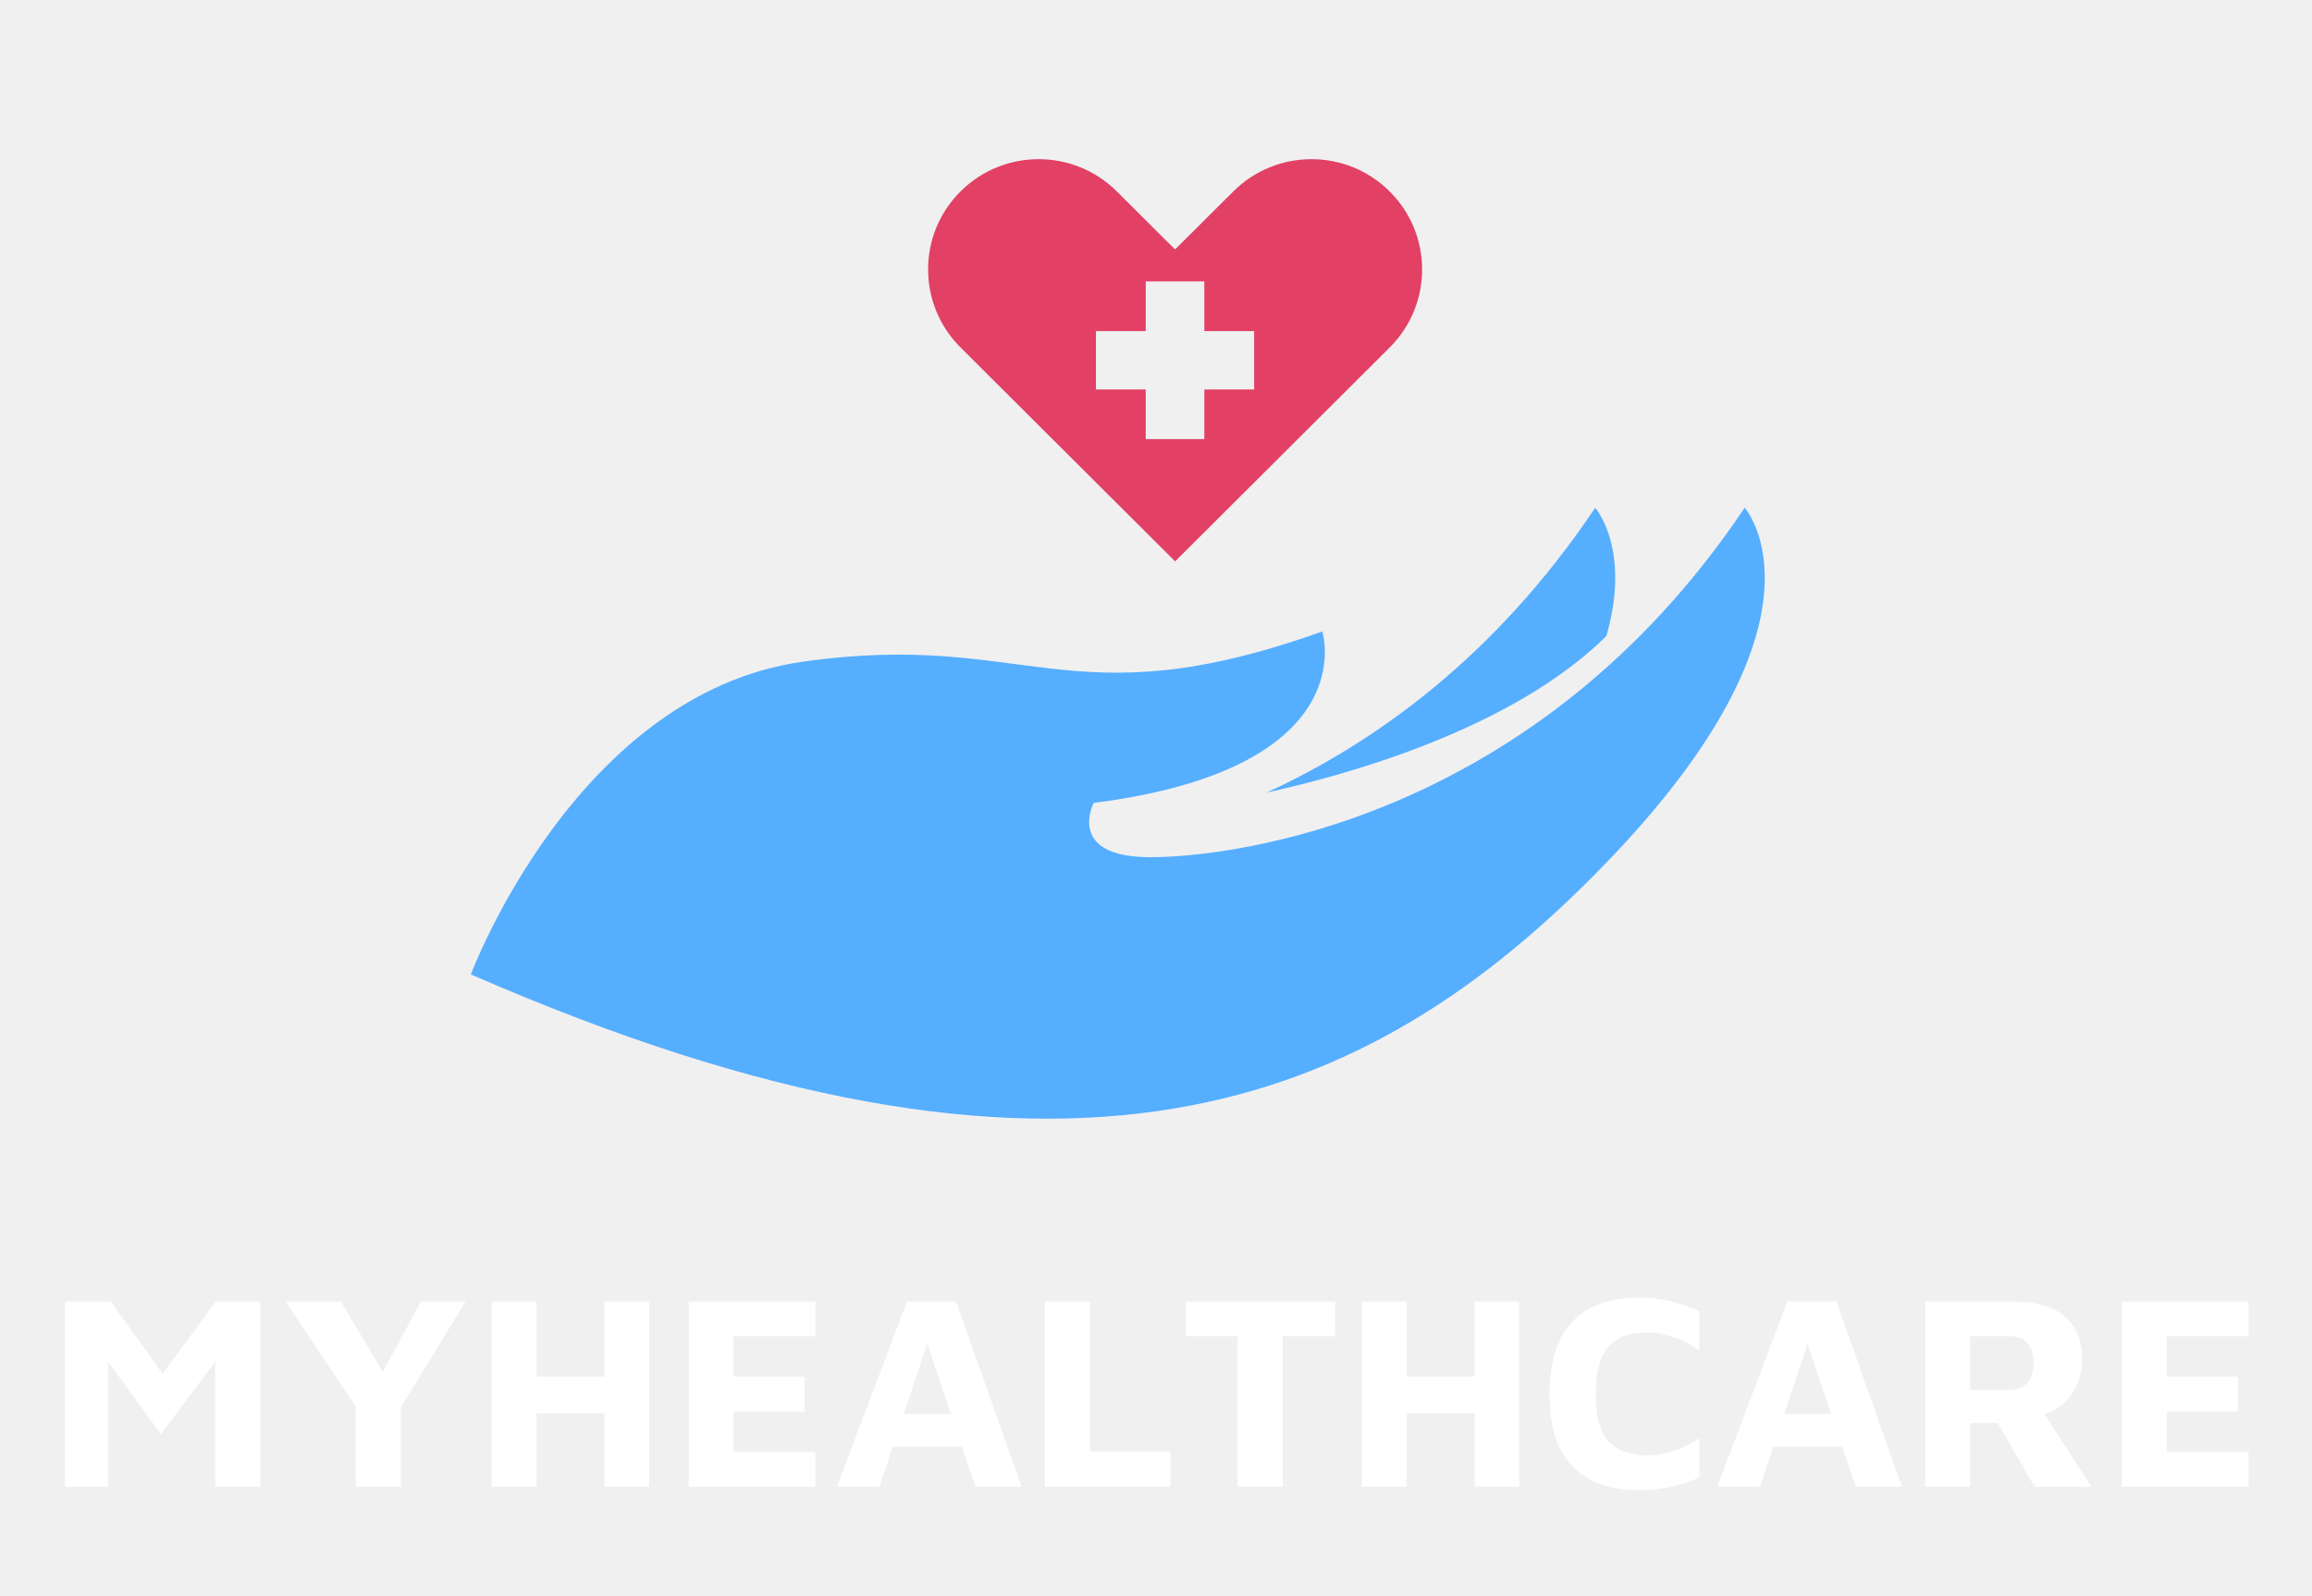
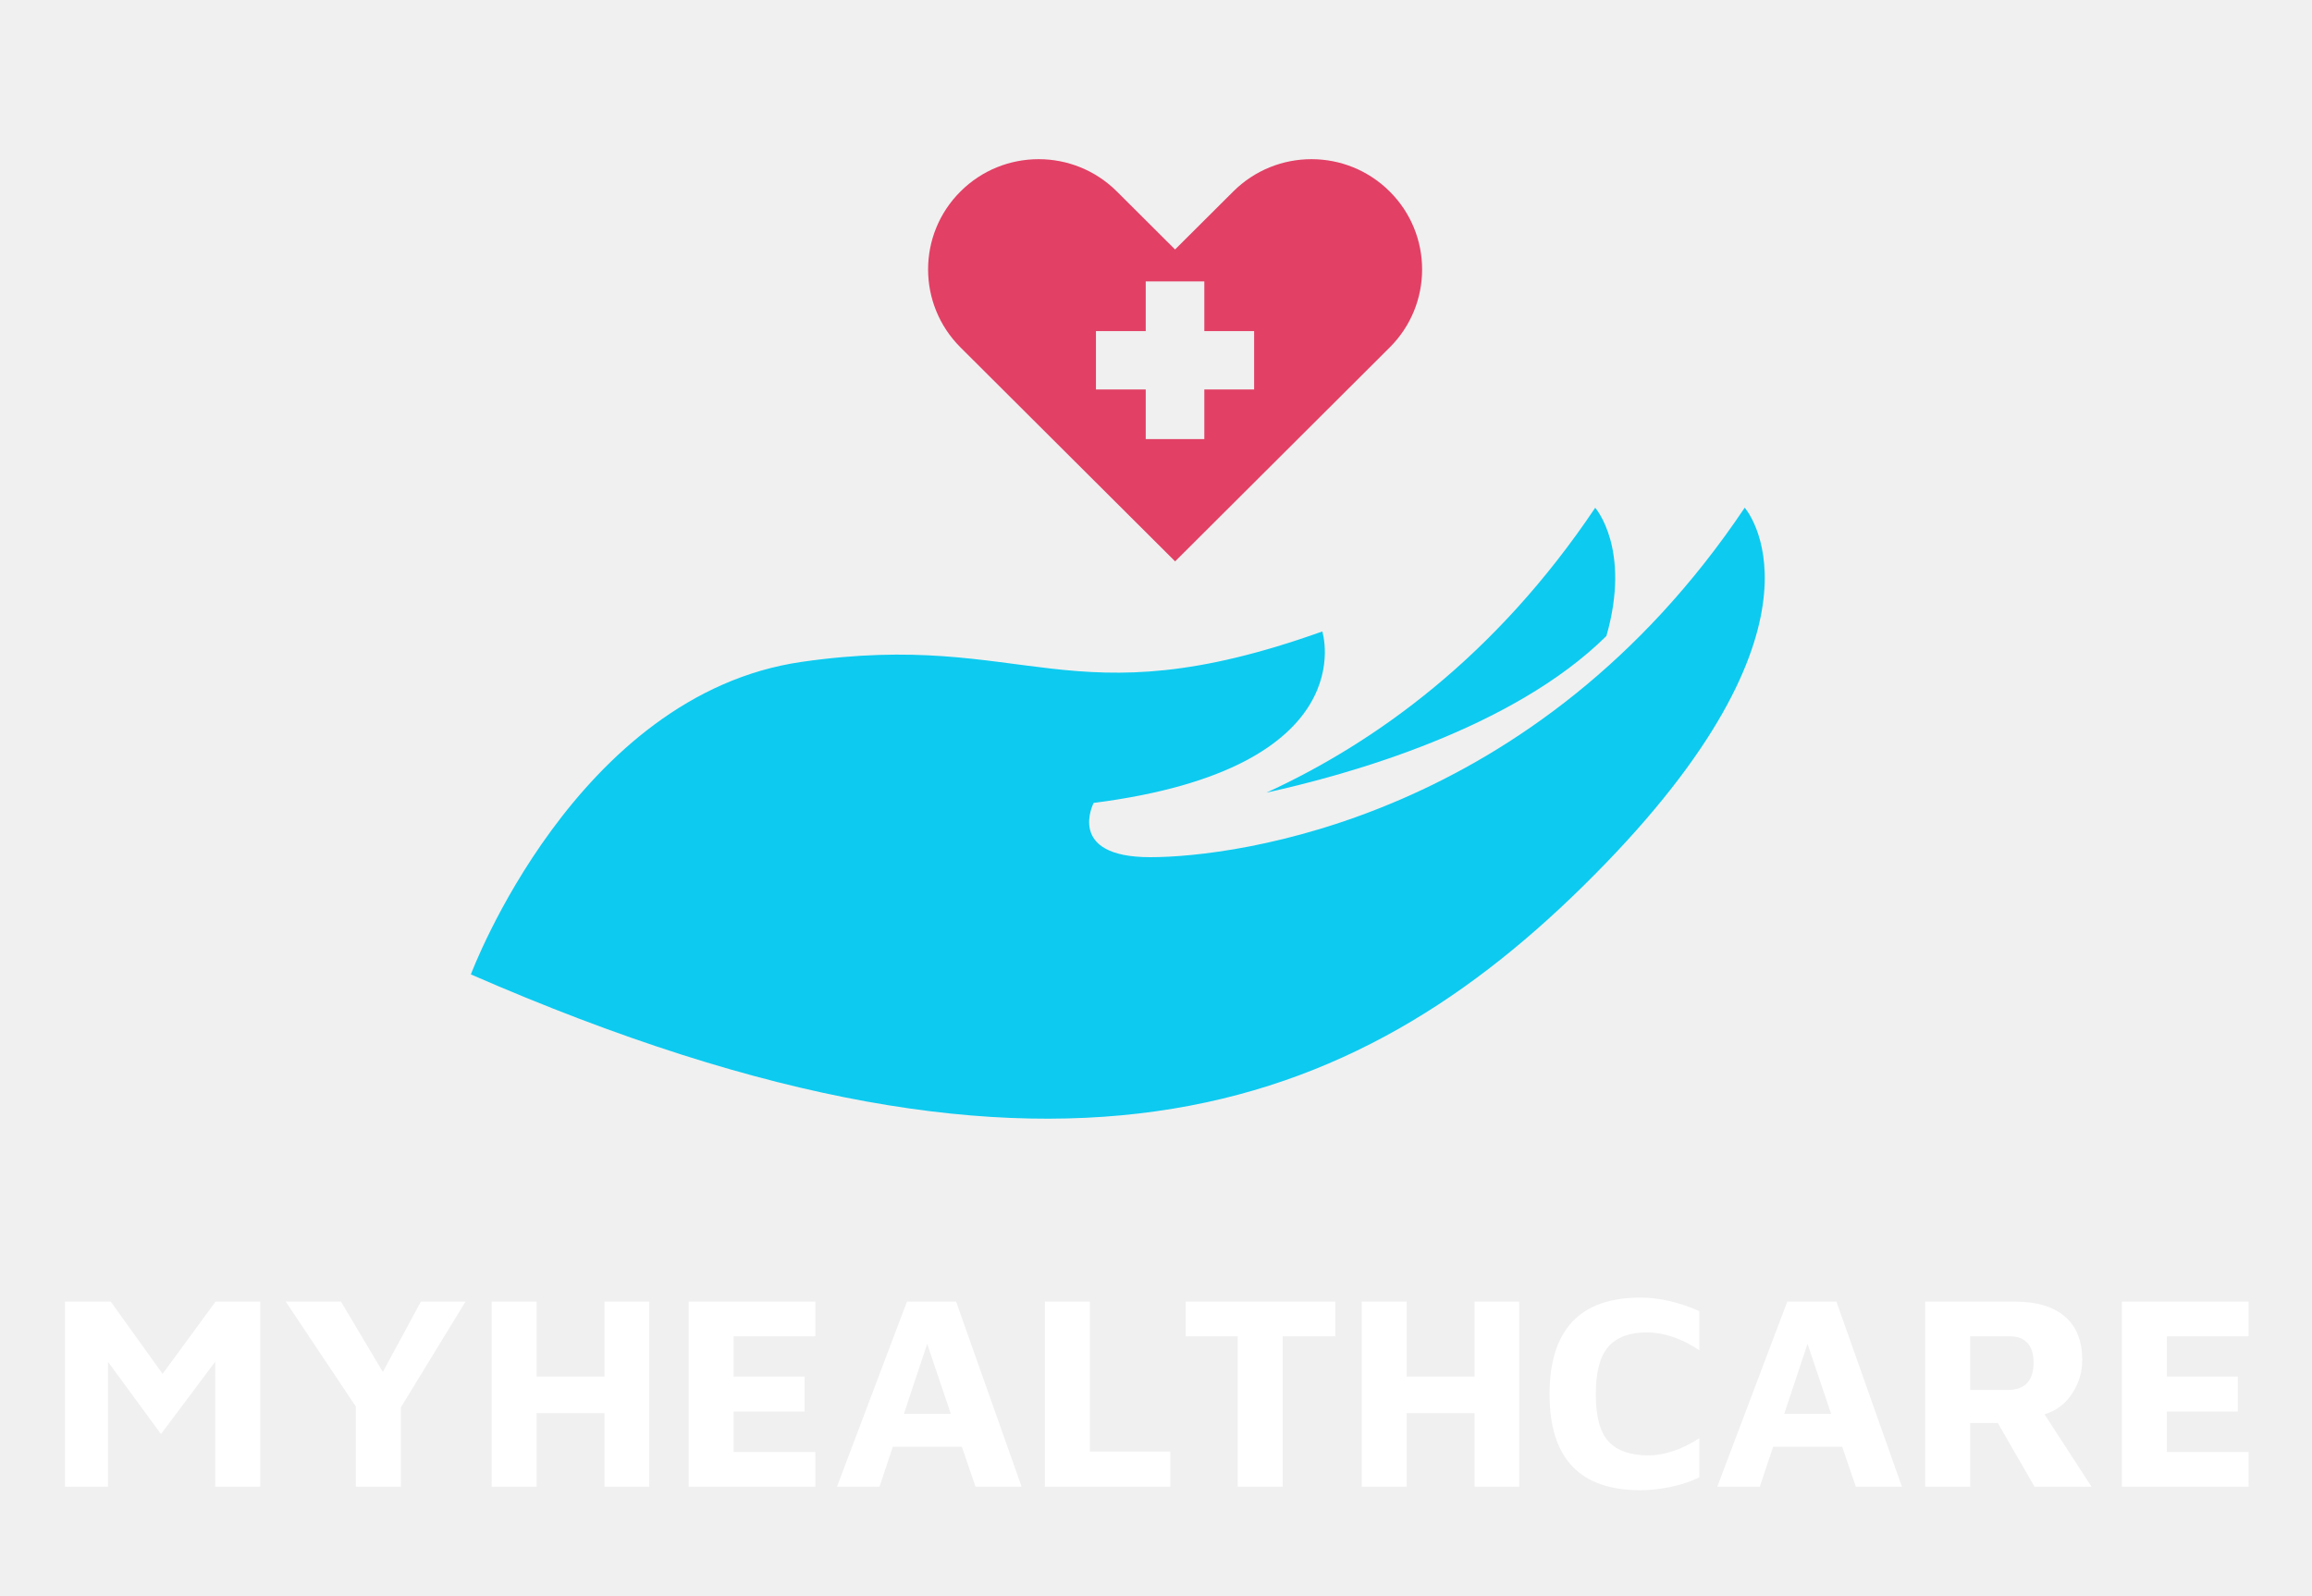
<svg xmlns="http://www.w3.org/2000/svg" width="100%" height="100%" viewBox="0 0 300 207" version="1.1" xml:space="preserve" style="fill-rule:evenodd;clip-rule:evenodd;stroke-linejoin:round;stroke-miterlimit:2;">
  <g transform="matrix(1,0,0,1,-2440,-200)">
    <g transform="matrix(1,0,0,1,-1,40)">
      <g id="logo_2.svg" transform="matrix(1,0,0,1,2591,290)">
        <g transform="matrix(1,0,0,1,-250,-250)">
-           <path d="M308.443,202.536C296.245,214.589 275,220.521 264.339,222.859C278.365,216.422 294.031,205.224 306.99,185.896C306.99,185.891 311.688,191.203 308.443,202.536Z" style="fill:rgb(86,174,255);fill-rule:nonzero;" />
+           <path d="M308.443,202.536C296.245,214.589 275,220.521 264.339,222.859C278.365,216.422 294.031,205.224 306.99,185.896C306.99,185.891 311.688,191.203 308.443,202.536Z" style="fill:rgb(13,202,240);fill-rule:nonzero;" />
          <g>
-             <path d="M161.099,246.453C161.099,246.453 174.661,210.115 204.047,205.891C233.432,201.667 238.516,213.776 271.578,201.948C271.578,201.948 277.224,219.693 241.911,224.198C241.911,224.198 238.234,231.24 249.255,231.24C260.276,231.24 299.266,226.333 326.391,185.885C326.391,185.885 339.104,200.255 308.307,232.083C277.516,263.911 238.521,280.26 161.099,246.453Z" style="fill:rgb(86,174,255);fill-rule:nonzero;" />
+             <path d="M161.099,246.453C161.099,246.453 174.661,210.115 204.047,205.891C233.432,201.667 238.516,213.776 271.578,201.948C271.578,201.948 277.224,219.693 241.911,224.198C241.911,224.198 238.234,231.24 249.255,231.24C260.276,231.24 299.266,226.333 326.391,185.885C326.391,185.885 339.104,200.255 308.307,232.083C277.516,263.911 238.521,280.26 161.099,246.453Z" style="fill:rgb(13,202,240);fill-rule:nonzero;" />
          </g>
          <path d="M280.323,144.849C274.719,139.26 265.635,139.26 260.026,144.849L252.474,152.375L244.922,144.849C239.318,139.26 230.229,139.26 224.63,144.849C221.823,147.646 220.427,151.302 220.427,154.964C220.427,158.625 221.828,162.286 224.63,165.083L252.479,192.849L252.484,192.849L280.333,165.083C285.932,159.495 285.932,150.432 280.323,144.849ZM262.734,170.542L256.271,170.542L256.271,176.984L248.667,176.984L248.667,170.542L242.208,170.542L242.208,162.964L248.667,162.964L248.667,156.521L256.271,156.521L256.271,162.964L262.734,162.964L262.734,170.542Z" style="fill:rgb(226,64,101);fill-rule:nonzero;" />
          <g transform="matrix(1,0,0,1,105.868,312.936)">
            <g>
              <g>
                <path d="M27.896,-24.021L27.896,0L22.063,0L22.063,-16.229L15.021,-6.833L8.146,-16.208L8.146,0L2.563,0L2.563,-24.021L8.5,-24.021L15.229,-14.646L22.104,-24.021L27.896,-24.021Z" style="fill:white;fill-rule:nonzero;" />
              </g>
            </g>
          </g>
          <g transform="matrix(1,0,0,1,136.324,312.936)">
            <g>
              <g>
                <path d="M15.688,-10.292L15.688,0L9.854,0L9.854,-10.396L0.75,-24.021L7.917,-24.021L13.354,-14.896L18.292,-24.021L24.083,-24.021L15.688,-10.292Z" style="fill:white;fill-rule:nonzero;" />
              </g>
            </g>
          </g>
          <g transform="matrix(1,0,0,1,161.236,312.936)">
            <g>
              <g>
                <path d="M2.563,-24.021L8.396,-24.021L8.396,-14.292L17.208,-14.292L17.208,-24.021L23,-24.021L23,0L17.208,0L17.208,-9.542L8.396,-9.542L8.396,0L2.563,0L2.563,-24.021Z" style="fill:white;fill-rule:nonzero;" />
              </g>
            </g>
          </g>
          <g transform="matrix(1,0,0,1,186.796,312.936)">
            <g>
              <g>
                <path d="M2.563,-24.021L19,-24.021L19,-19.521L8.396,-19.521L8.396,-14.292L17.604,-14.292L17.604,-9.75L8.396,-9.75L8.396,-4.5L19,-4.5L19,0L2.563,0L2.563,-24.021Z" style="fill:white;fill-rule:nonzero;" />
              </g>
            </g>
          </g>
          <g transform="matrix(1,0,0,1,208.144,312.936)">
            <g>
              <g>
                <path d="M16.667,-5.187L7.708,-5.187L5.979,0L0.458,0L9.542,-24.021L15.917,-24.021L24.417,0L18.438,0L16.667,-5.187ZM15.229,-9.458L12.167,-18.542L9.146,-9.458L15.229,-9.458Z" style="fill:white;fill-rule:nonzero;" />
              </g>
            </g>
          </g>
          <g transform="matrix(1,0,0,1,233.02,312.936)">
            <g>
              <g>
                <path d="M2.563,-24.021L8.396,-24.021L8.396,-4.562L18.833,-4.562L18.833,0L2.563,0L2.563,-24.021Z" style="fill:white;fill-rule:nonzero;" />
              </g>
            </g>
          </g>
          <g transform="matrix(1,0,0,1,253,312.936)">
            <g>
              <g>
                <path d="M7.604,-19.521L0.854,-19.521L0.854,-24.021L20.271,-24.021L20.271,-19.521L13.438,-19.521L13.438,0L7.604,0L7.604,-19.521Z" style="fill:white;fill-rule:nonzero;" />
              </g>
            </g>
          </g>
          <g transform="matrix(1,0,0,1,274.132,312.936)">
            <g>
              <g>
                <path d="M2.563,-24.021L8.396,-24.021L8.396,-14.292L17.208,-14.292L17.208,-24.021L23,-24.021L23,0L17.208,0L17.208,-9.542L8.396,-9.542L8.396,0L2.563,0L2.563,-24.021Z" style="fill:white;fill-rule:nonzero;" />
              </g>
            </g>
          </g>
          <g transform="matrix(1,0,0,1,299.692,312.936)">
            <g>
              <g>
                <path d="M13.167,0.458C5.302,0.458 1.375,-3.687 1.375,-11.979C1.375,-20.354 5.302,-24.542 13.167,-24.542C15.594,-24.542 18.146,-23.958 20.813,-22.792L20.813,-17.708C18.505,-19.25 16.219,-20.021 13.958,-20.021C11.75,-20.021 10.094,-19.401 9,-18.167C7.917,-16.927 7.375,-14.865 7.375,-11.979C7.375,-9.104 7.927,-7.062 9.042,-5.854C10.167,-4.656 11.896,-4.062 14.229,-4.062C15.188,-4.062 16.229,-4.24 17.354,-4.604C18.479,-4.964 19.63,-5.526 20.813,-6.292L20.813,-1.229C19.823,-0.714 18.625,-0.302 17.208,0C15.792,0.302 14.443,0.458 13.167,0.458Z" style="fill:white;fill-rule:nonzero;" />
              </g>
            </g>
          </g>
          <g transform="matrix(1,0,0,1,322.372,312.936)">
            <g>
              <g>
                <path d="M16.667,-5.187L7.708,-5.187L5.979,0L0.458,0L9.542,-24.021L15.917,-24.021L24.417,0L18.438,0L16.667,-5.187ZM15.229,-9.458L12.167,-18.542L9.146,-9.458L15.229,-9.458Z" style="fill:white;fill-rule:nonzero;" />
              </g>
            </g>
          </g>
          <g transform="matrix(1,0,0,1,347.248,312.936)">
            <g>
              <g>
                <path d="M16.75,0L11.979,-8.271L8.396,-8.271L8.396,0L2.563,0L2.563,-24.021L14.25,-24.021C17.01,-24.021 19.151,-23.38 20.667,-22.104C22.177,-20.823 22.938,-18.927 22.938,-16.417C22.938,-14.859 22.5,-13.417 21.625,-12.083C20.76,-10.75 19.568,-9.854 18.042,-9.396L24.146,0L16.75,0ZM13.292,-12.562C15.51,-12.562 16.625,-13.75 16.625,-16.125C16.625,-17.234 16.359,-18.073 15.833,-18.646C15.302,-19.229 14.542,-19.521 13.542,-19.521L8.396,-19.521L8.396,-12.562L13.292,-12.562Z" style="fill:white;fill-rule:nonzero;" />
              </g>
            </g>
          </g>
          <g transform="matrix(1,0,0,1,372.772,312.936)">
            <g>
              <g>
                <path d="M2.563,-24.021L19,-24.021L19,-19.521L8.396,-19.521L8.396,-14.292L17.604,-14.292L17.604,-9.75L8.396,-9.75L8.396,-4.5L19,-4.5L19,0L2.563,0L2.563,-24.021Z" style="fill:white;fill-rule:nonzero;" />
              </g>
            </g>
          </g>
        </g>
      </g>
    </g>
  </g>
</svg>
